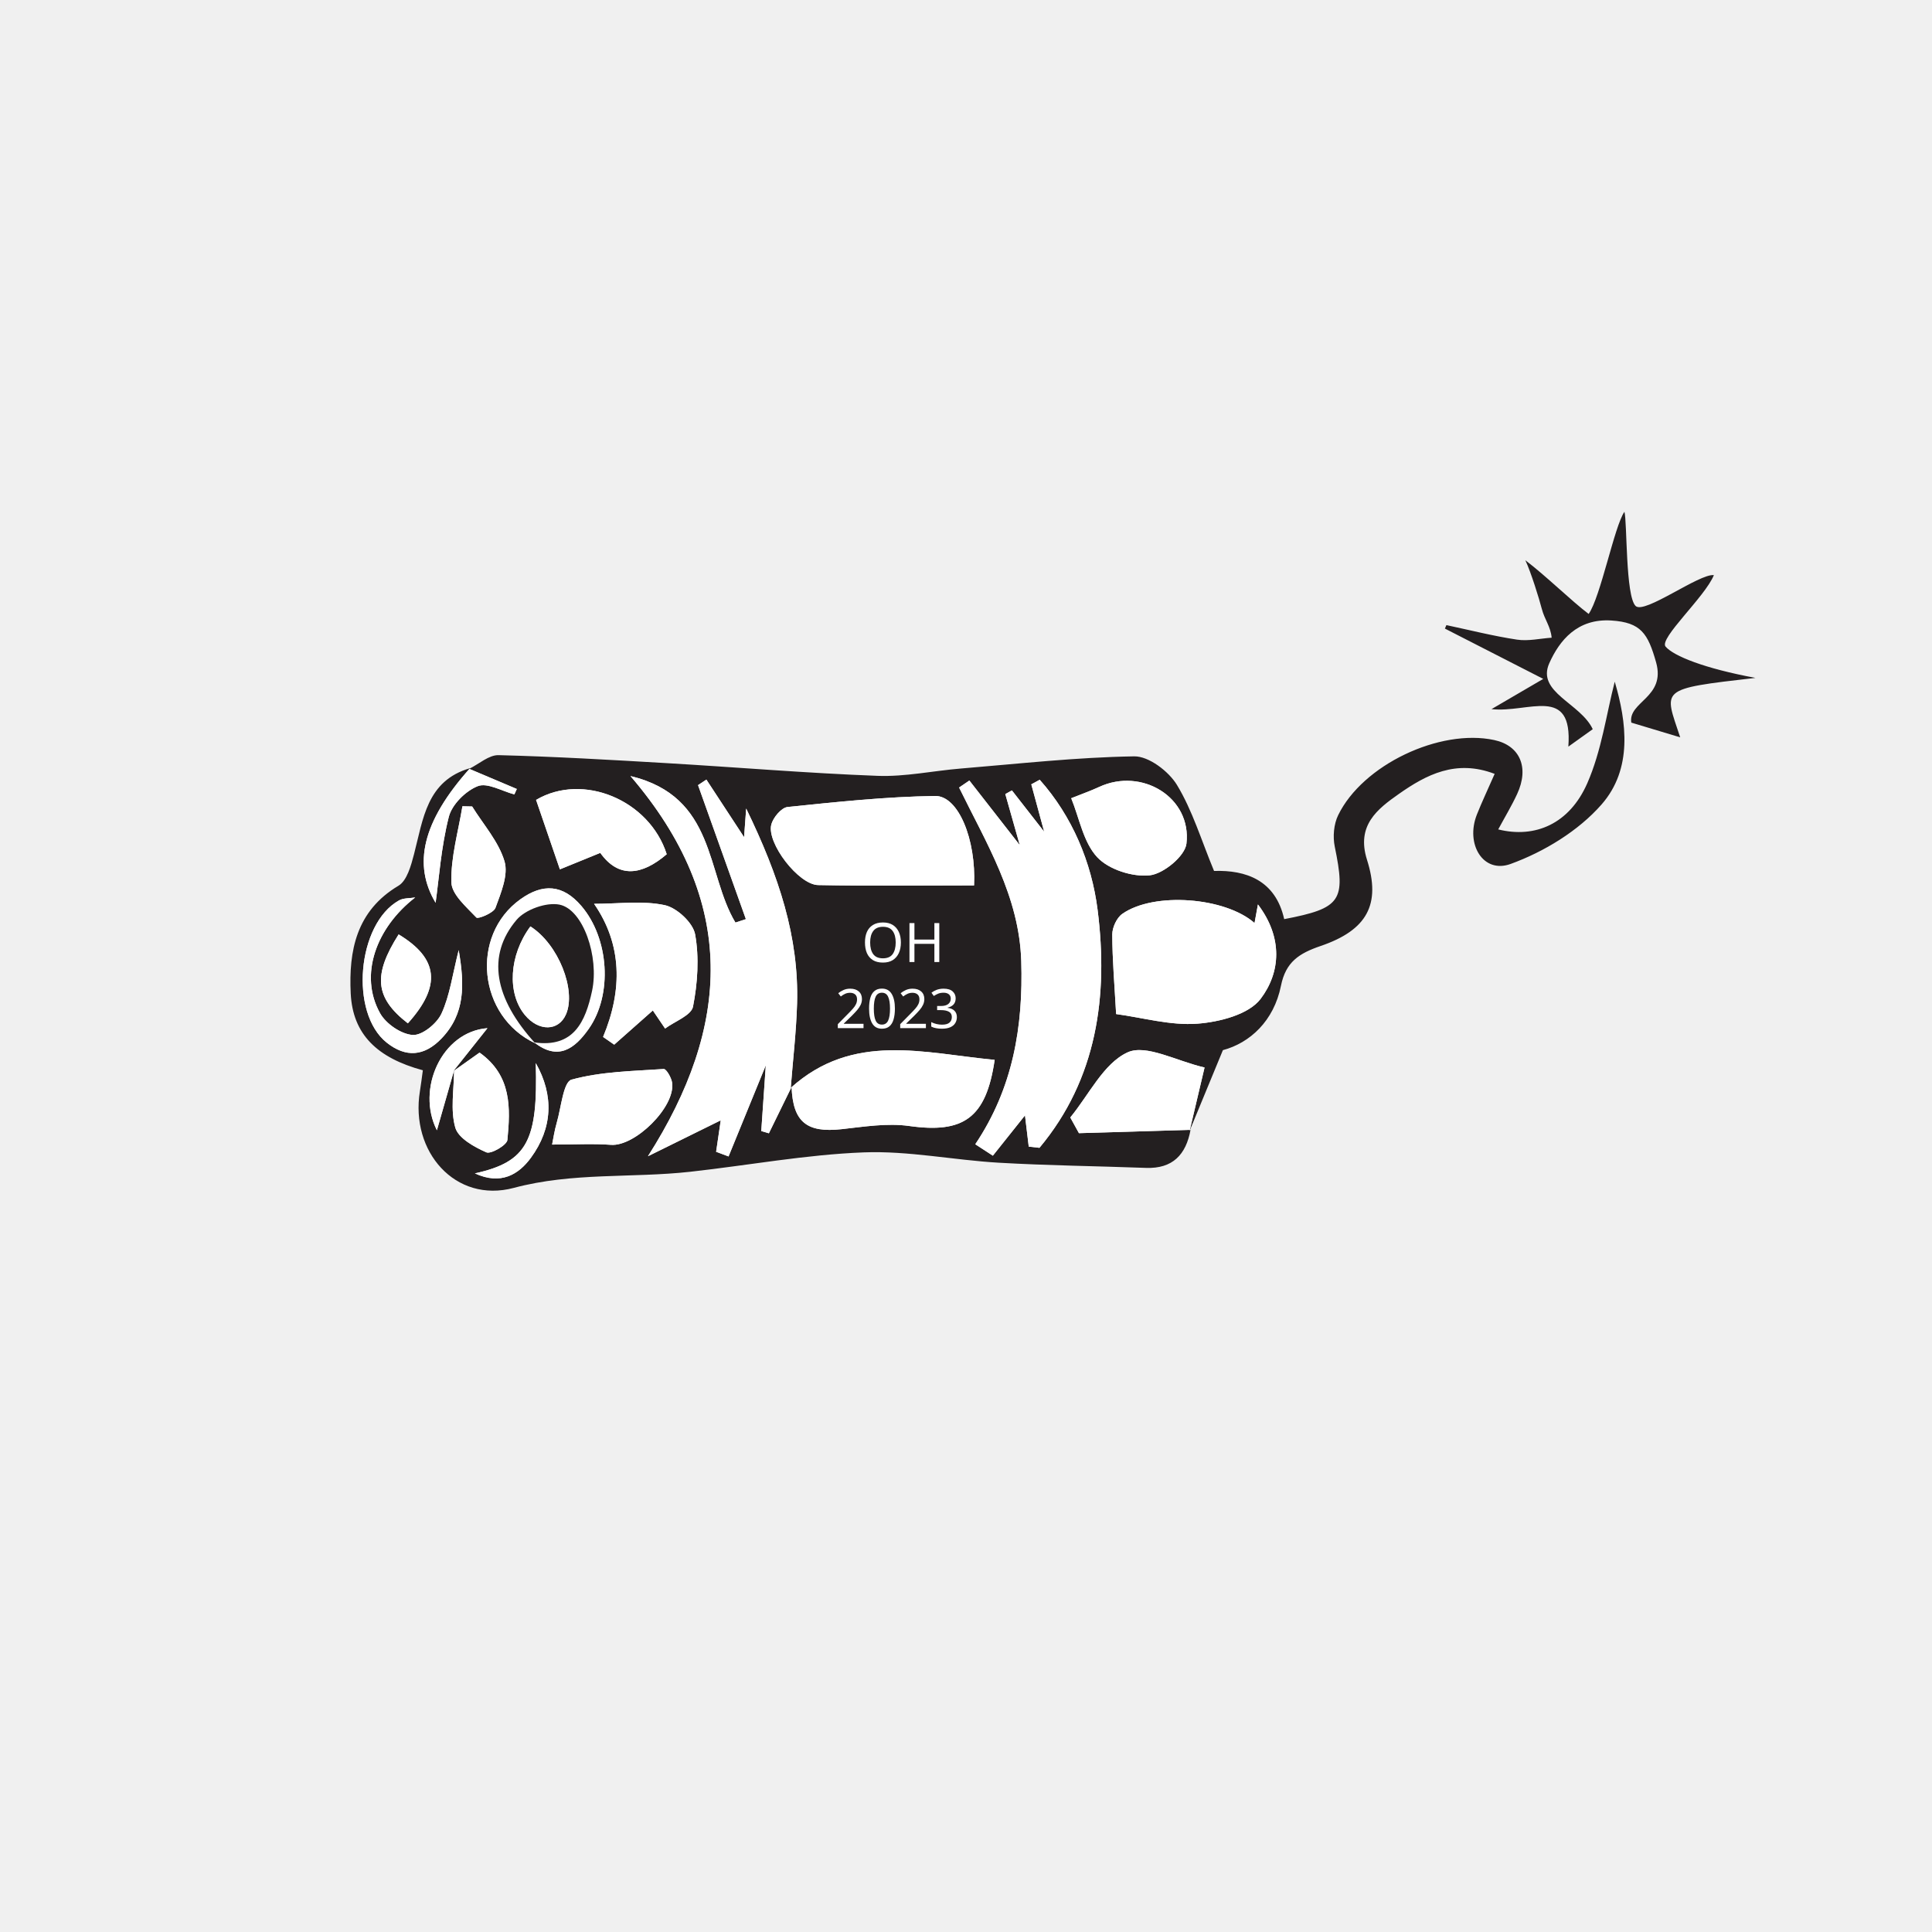
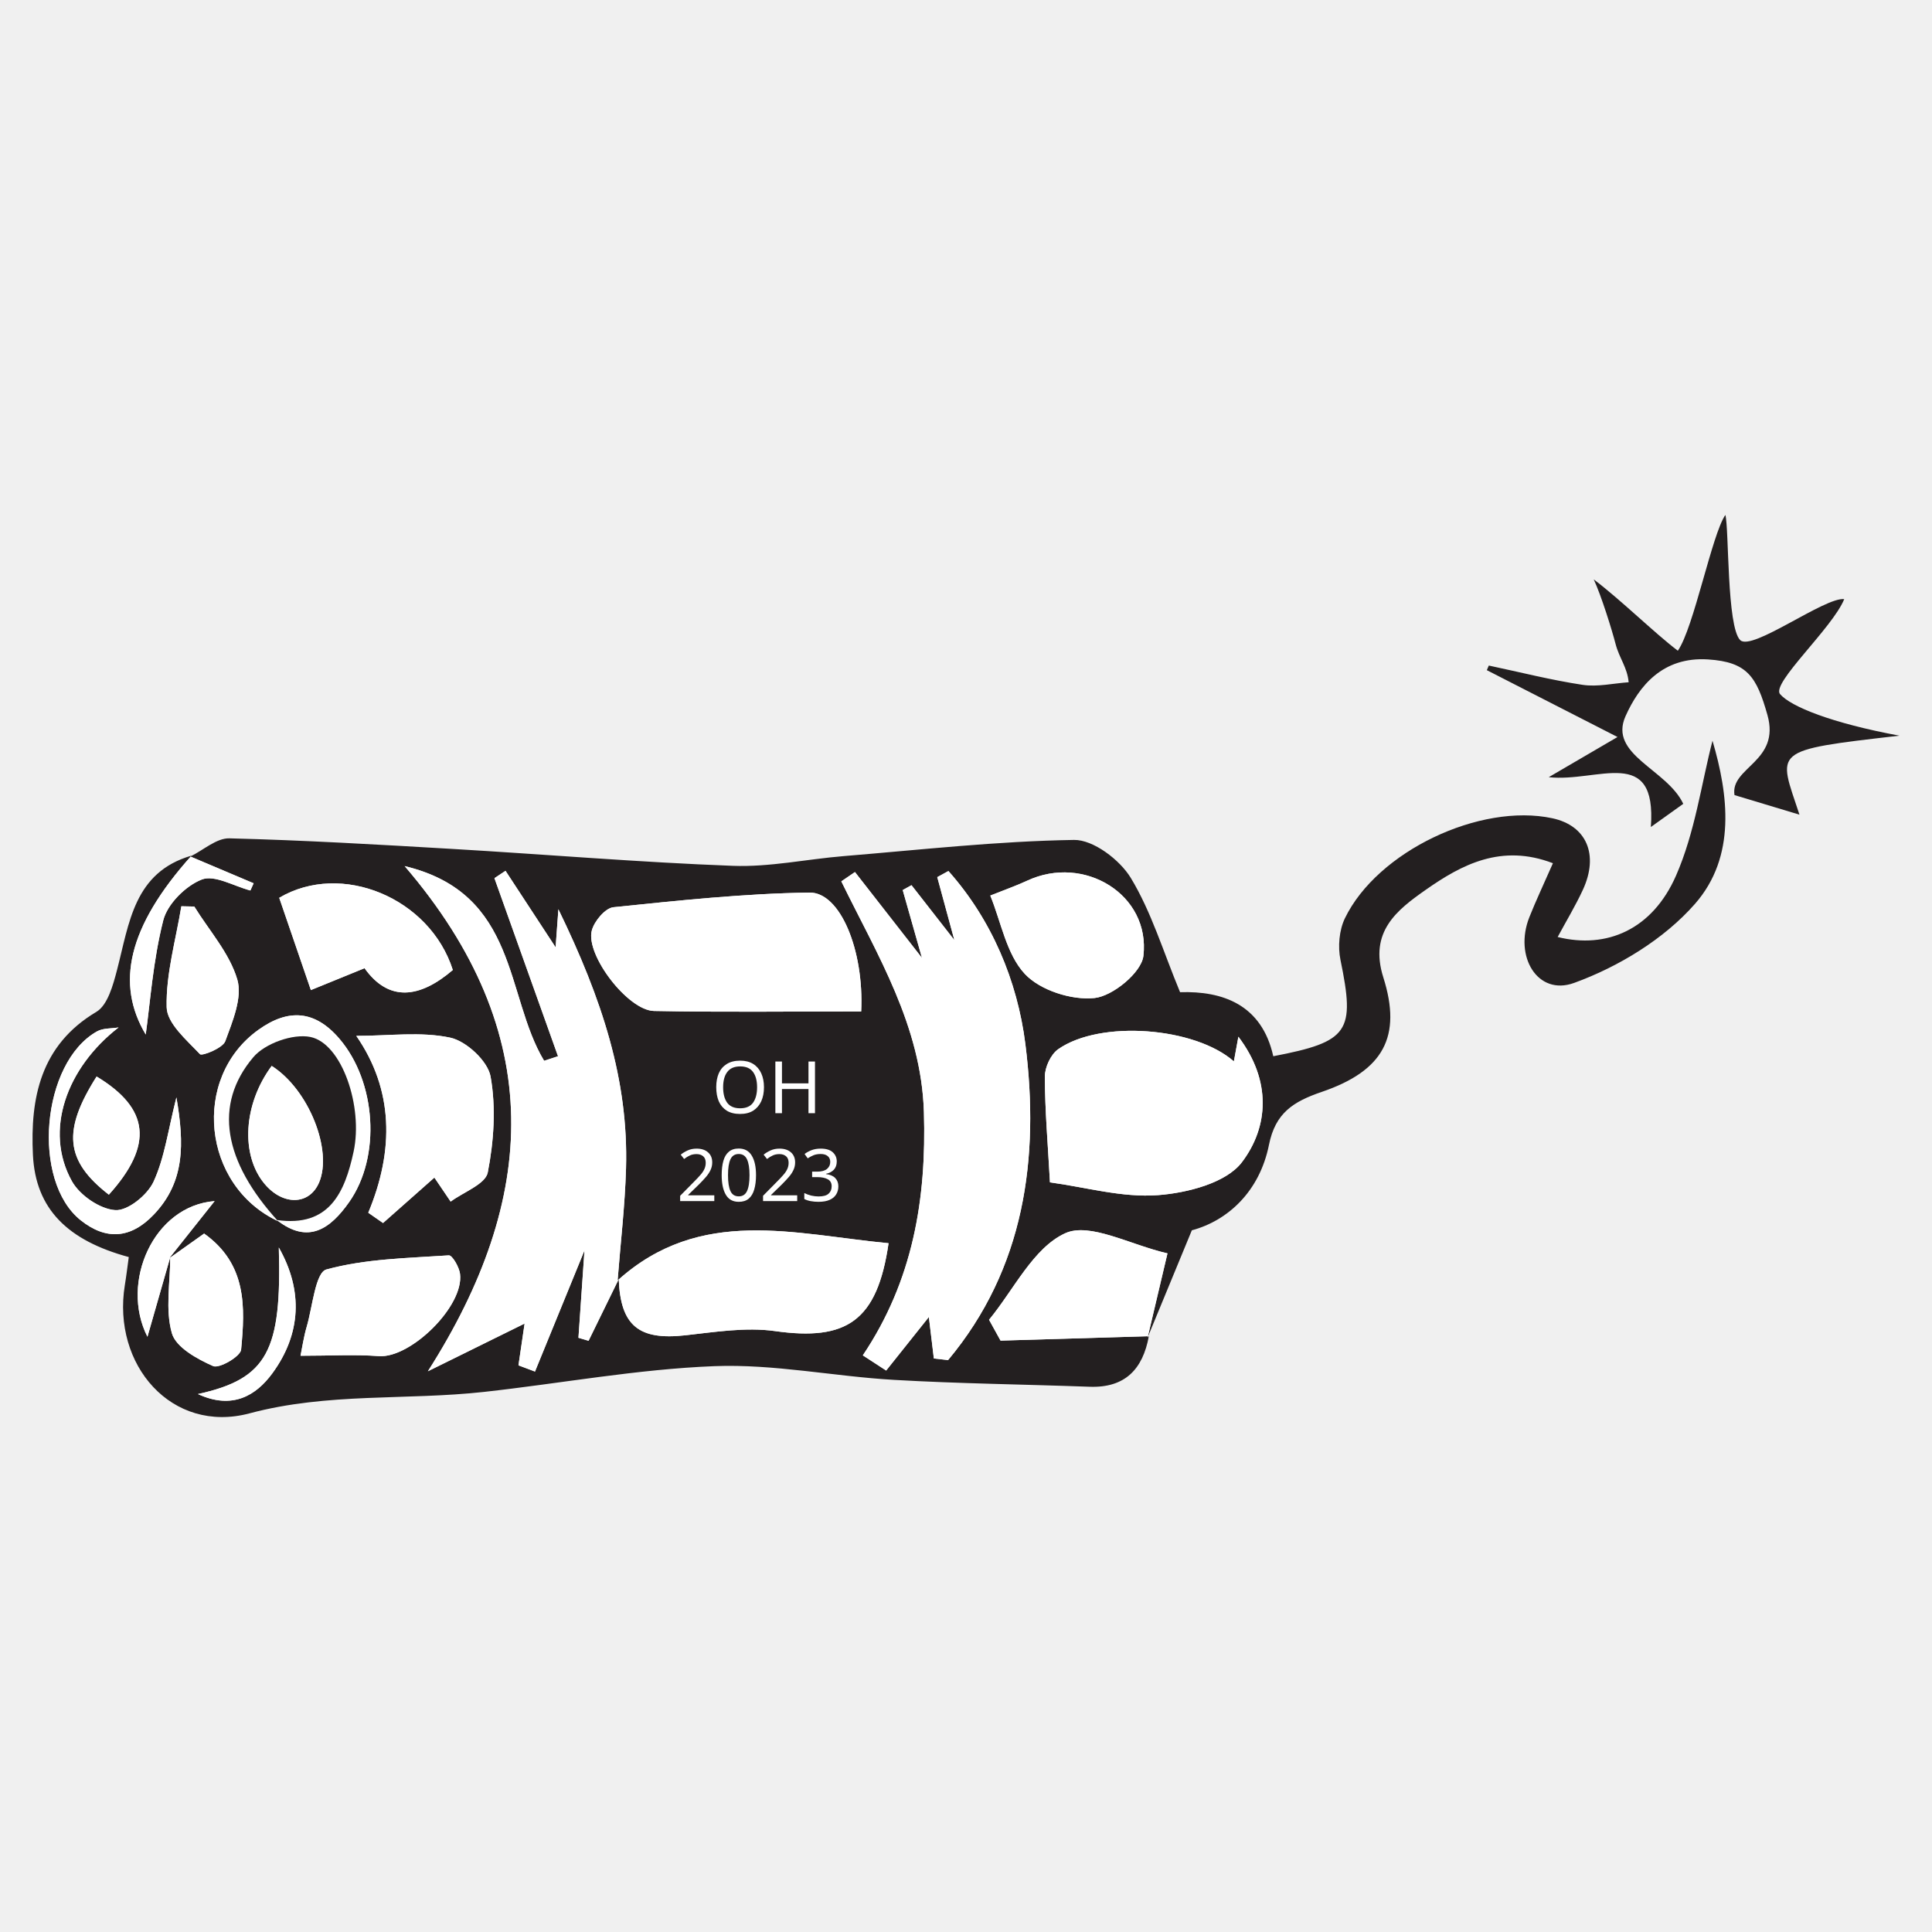
- <svg xmlns="http://www.w3.org/2000/svg" version="1.1" width="425.197pt" height="425.197pt" viewBox="0 0 425.197 425.197" id="svg32">
+ <svg xmlns="http://www.w3.org/2000/svg" version="1.1" width="320pt" height="320pt" viewBox="0 0 320 320" id="svg32">
  <defs id="defs2">
    <clipPath id="clip_0">
-       <path transform="matrix(1,0,0,-1,0,425.197)" d="M0 425.197H425.197V0H0Z" id="path1" />
+       <path transform="matrix(1,0,0,-1,0,425.197)" d="M 0,425.197 H 425.197 V 0 H 0 Z" id="path1" />
    </clipPath>
    <clipPath id="clip_1">
-       <path transform="matrix(1,0,0,-1,0,425.197)" d="M0 425.197H425.197V0H0Z" id="path2" />
+       <path transform="matrix(1,0,0,-1,0,425.197)" d="M 0,425.197 H 425.197 V 0 H 0 Z" id="path2" />
    </clipPath>
  </defs>
-   <path transform="matrix(1 0 0 -1 117.913 233.968)" d="M0 0C.491-17.069-1.85-21.738-13.401-24.272-7.669-26.916-3.745-24.491-1.064-20.826 3.69-14.324 4.054-7.136 0 0M-28.152 8.752C-20.703 17.012-21.444 23.053-30.181 28.324-35.842 19.393-35.439 14.396-28.152 8.752M-26.54 36.453C-27.738 36.251-29.108 36.358-30.106 35.8-39.313 30.657-41.024 11.027-32.795 4.497-28.607 1.174-24.521 1.445-20.696 5.468-15.556 10.872-15.634 17.149-16.962 24.867-18.343 19.443-18.914 14.873-20.755 10.89-21.769 8.695-25.004 6.063-27.078 6.193-29.62 6.352-32.969 8.649-34.265 10.972-38.947 19.364-35.148 29.793-26.54 36.453M-13.999 56.476C-14.714 56.492-15.428 56.508-16.143 56.523-17.059 50.944-18.706 45.349-18.577 39.794-18.515 37.113-15.267 34.363-13.059 32.024-12.72 31.665-9.288 33.026-8.869 34.17-7.668 37.451-5.994 41.409-6.878 44.4-8.164 48.747-11.524 52.481-13.999 56.476M3.595-17.929C8.549-17.929 12.573-17.689 16.557-17.988 21.827-18.384 30.727-9.681 30.011-4.342 29.86-3.216 28.728-1.26 28.158-1.299 21.348-1.759 14.377-1.859 7.881-3.636 6.061-4.133 5.593-9.783 4.623-13.104 4.111-14.855 3.854-16.682 3.595-17.929M.067 57.925C1.807 52.849 3.359 48.325 5.308 42.64 8.305 43.862 11.14 45.018 14.197 46.264 18.218 40.628 23.337 41.271 28.819 45.968 25.027 57.888 10.375 64.012 .067 57.925M117.842 58.294C119.638 53.908 120.509 48.594 123.563 45.315 126.094 42.597 131.349 40.916 135.12 41.326 138.154 41.656 142.88 45.555 143.201 48.298 144.387 58.452 133.384 65.154 123.958 60.762 122.152 59.921 120.26 59.263 117.842 58.294M12.833 35.055C18.986 26.164 19.153 16.155 14.815 5.759 15.63 5.192 16.446 4.625 17.261 4.058 20.308 6.755 23.355 9.451 25.766 11.584 26.322 10.763 27.391 9.185 28.461 7.607 30.606 9.197 34.231 10.498 34.609 12.433 35.617 17.602 35.993 23.181 35.074 28.32 34.617 30.878 31.06 34.187 28.391 34.76 23.533 35.801 18.292 35.055 12.833 35.055M96.46 39.104C96.944 49.241 92.988 58.864 87.894 58.79 77.055 58.633 66.218 57.477 55.418 56.363 54.062 56.223 52.236 54.045 51.837 52.498 50.788 48.443 57.822 39.267 62.141 39.18 73.387 38.955 84.642 39.104 96.46 39.104M158.186 30.825C151.751 36.506 136.07 37.743 129.087 32.846 127.855 31.982 126.873 29.847 126.877 28.302 126.892 22.713 127.377 17.127 127.725 10.792 133.638 9.994 139.705 8.229 145.604 8.674 150.479 9.042 156.918 10.69 159.529 14.142 163.925 19.954 164.479 27.604 158.935 34.916 158.616 33.174 158.402 32 158.186 30.825M96.729-17.861C98.017-18.699 99.306-19.538 100.595-20.376 103.039-17.312 105.482-14.248 107.668-11.506 107.877-13.245 108.185-15.813 108.493-18.381 109.279-18.469 110.065-18.557 110.851-18.644 123.515-3.487 126.035 14.788 123.652 33.699 122.329 44.197 118.05 54.338 110.906 62.36 110.29 62.022 109.674 61.685 109.058 61.347 109.867 58.37 110.675 55.393 111.89 50.919 108.766 54.922 106.778 57.468 104.791 60.014 104.306 59.745 103.821 59.475 103.336 59.206 104.382 55.518 105.428 51.83 106.524 47.967 102.679 52.895 99.052 57.543 95.426 62.19 94.673 61.676 93.92 61.162 93.167 60.647 99.152 48.404 106.408 36.746 106.846 22.445 107.288 8.056 105.041-5.478 96.729-17.861M56.303-5.237C56.594-12.959 59.635-15.388 67.3-14.542 72.24-13.997 77.347-13.16 82.183-13.841 94.05-15.512 99.117-12.197 100.993 .712 85.441 2.177 69.816 6.913 56.114-5.458 56.595 .722 57.328 6.895 57.508 13.084 57.934 27.717 53.565 41.093 46.306 56.028 46.024 52.161 45.924 50.777 45.847 49.721 43.018 54.041 40.283 58.218 37.548 62.394 36.936 61.988 36.325 61.582 35.713 61.175 39.223 51.345 42.733 41.514 46.243 31.683 45.476 31.431 44.708 31.179 43.941 30.927 37.439 41.734 39.739 58.652 20.842 63.174 44.584 35.503 42.867 8.002 24.689-20.497 30.4-17.679 34.94-15.439 40.709-12.592 40.163-16.313 39.928-17.915 39.693-19.517 40.605-19.86 41.516-20.203 42.428-20.546 45.174-13.826 47.919-7.106 50.626-.483 50.299-5.215 49.964-10.083 49.628-14.951 50.187-15.117 50.745-15.283 51.304-15.449 52.968-12.048 54.632-8.647 56.303-5.237M-18.177-1.808C-15.576 1.466-12.975 4.74-10.633 7.688-20.741 6.909-26.345-5.787-21.759-14.785-20.777-11.357-19.378-6.474-17.98-1.59-17.994-5.821-18.829-10.286-17.713-14.194-17.045-16.536-13.531-18.469-10.879-19.639-9.857-20.089-6.35-18.04-6.244-16.915-5.581-9.924-5.242-2.765-12.371 2.311-14.409 .866-16.289-.467-18.177-1.808M-.12 4.36-.333 4.554C4.914 .429 8.576 3.163 11.637 7.507 16.976 15.083 16.122 27.44 10.054 34.559 5.982 39.337 1.561 39.602-3.383 36.056-14.523 28.068-12.693 10.24-.12 4.36M144.103-14.692C143.103-20.149 140.17-23.279 134.282-23.062 123.482-22.665 112.667-22.546 101.881-21.922 91.953-21.348 82.017-19.268 72.154-19.65 59.405-20.144 46.734-22.506 34.013-23.913 21.105-25.341 8.146-24.001-4.853-27.468-17.697-30.893-27.662-19.471-25.501-6.21-25.248-4.66-25.063-3.098-24.852-1.581-34.923 1.152-40.292 6.335-40.728 15.345-41.181 24.711-39.505 33.511-30.22 39.032-28.343 40.148-27.446 43.487-26.794 45.984-24.773 53.72-24.014 62.144-14.455 64.911-25.102 53.032-27.016 43.605-22.043 35.279-21.318 40.453-20.846 47.485-19.137 54.202-18.448 56.91-15.432 59.906-12.762 60.951-10.64 61.782-7.435 59.844-4.71 59.135-4.531 59.533-4.351 59.931-4.172 60.329-7.665 61.808-11.158 63.286-14.652 64.764-12.497 65.819-10.318 67.826-8.192 67.773 4.149 67.462 16.481 66.739 28.808 66.016 44.276 65.109 59.727 63.801 75.206 63.219 81.289 62.99 87.423 64.324 93.544 64.828 106.261 65.873 118.978 67.309 131.712 67.509 134.895 67.559 139.291 64.223 141.112 61.22 144.524 55.595 146.46 49.076 149.277 42.287 156.287 42.517 162.809 40.266 164.713 31.682 177.291 34.09 178.291 35.756 175.841 47.646 175.392 49.824 175.624 52.563 176.581 54.539 181.952 65.628 198.966 73.673 210.944 71.097 216.596 69.882 218.692 65.076 215.983 59.227 214.769 56.606 213.266 54.119 211.817 51.43 219.976 49.404 227.505 52.686 231.413 61.578 234.566 68.749 235.625 76.84 237.462 83.941 240.078 75.052 241.435 64.773 234.566 56.926 229.457 51.091 221.899 46.497 214.534 43.823 208.493 41.629 204.551 48.209 207.123 54.701 208.195 57.409 209.448 60.045 211.031 63.652 202.497 66.922 195.937 63.436 189.957 59.241 185.235 55.929 180.539 52.314 182.937 44.749 186.05 34.934 182.978 29.27 172.742 25.776 167.998 24.157 165.058 22.275 164.001 17.013 162.44 9.242 157.148 4.434 151.225 2.851 148.449-3.88 146.177-9.385 143.904-14.892 144.974-10.355 146.045-5.816 147.189-.969 140.986 .454 134.32 4.229 130.241 2.359 124.96-.062 121.742-6.984 117.636-11.968 118.271-13.118 118.906-14.269 119.542-15.42 127.729-15.177 135.916-14.934 144.103-14.692" fill="#231f20" id="path3" clip-path="none" />
-   <path transform="matrix(1 0 0 -1 386.345 149.191)" d="M0 0C-21.53-2.474-20.104-2.327-16.566-13.083-19.881-12.085-23.339-11.043-27.328-9.841-28.062-5.209-19.673-4.342-21.874 3.439-23.665 9.771-25.197 12.208-31.705 12.629-39.248 13.117-43.159 8.184-45.372 3.238-48.247-3.189-38.514-5.532-35.812-11.289-37.496-12.493-39.177-13.693-41.18-15.125-40.177-1.472-49.95-7.771-58.096-6.875-53.612-4.256-50.927-2.688-46.702-.221-54.662 3.851-61.505 7.351-68.348 10.851-68.238 11.105-68.129 11.36-68.019 11.615-62.843 10.518-57.699 9.208-52.476 8.419-50.014 8.046-47.401 8.673-44.856 8.847-45.086 11.338-46.412 12.821-47.029 15.212-47.593 17.402-49.383 23.2-50.644 25.887-46.15 22.493-40.49 16.925-36.711 14.071-34.069 17.847-31.051 33.397-28.838 36.561-28.221 34.309-28.621 18.023-26.378 15.827-24.443 13.933-12.32 23.013-9.151 22.615-11.115 17.802-21.299 8.654-19.777 6.881-18.014 4.826-11.271 2.086 0 0" fill="#231f20" id="path4" clip-path="none" />
-   <path transform="matrix(1 0 0 -1 174.209 239.215)" d="M0 0C-1.664-3.401-3.328-6.802-4.992-10.202-5.551-10.036-6.11-9.87-6.668-9.704-6.333-4.836-5.997 .032-5.671 4.764-8.377-1.859-11.123-8.579-13.869-15.299-14.78-14.956-15.692-14.613-16.603-14.27-16.368-12.668-16.133-11.066-15.587-7.346-21.356-10.192-25.897-12.433-31.607-15.251-13.429 13.249-11.712 40.75-35.454 68.421-16.557 63.899-18.857 46.98-12.356 36.174-11.588 36.426-10.821 36.678-10.053 36.929-13.563 46.76-17.073 56.591-20.583 66.422-19.972 66.828-19.36 67.235-18.749 67.641-16.014 63.464-13.279 59.288-10.45 54.968-10.373 56.024-10.272 57.408-9.991 61.274-2.731 46.34 1.637 32.964 1.211 18.33 1.031 12.141 .299 5.969-.183-.211L0 0C0 0 0 0 0 0" fill="#ffffff" id="path5" clip-path="none" />
-   <path transform="matrix(1 0 0 -1 214.642 251.829)" d="M0 0C8.312 12.383 10.559 25.916 10.118 40.305 9.679 54.607 2.423 66.265-3.561 78.508-2.808 79.022-2.056 79.536-1.303 80.051 2.324 75.403 5.95 70.755 9.796 65.827 8.7 69.691 7.654 73.379 6.608 77.067 7.092 77.336 7.577 77.605 8.062 77.875 10.05 75.328 12.037 72.782 15.162 68.779 13.947 73.253 13.138 76.231 12.329 79.208 12.945 79.545 13.562 79.883 14.178 80.22 21.321 72.199 25.6 62.057 26.923 51.56 29.307 32.648 26.786 14.374 14.122-.784 13.336-.696 12.55-.608 11.765-.52 11.456 2.048 11.148 4.616 10.939 6.354 8.753 3.613 6.31 .548 3.867-2.516 2.578-1.677 1.289-.839 0 0" fill="#ffffff" id="path6" clip-path="none" />
-   <path transform="matrix(1 0 0 -1 276.1 203.141)" d="M0 0C.215 1.174 .43 2.347 .748 4.089 6.292-3.223 5.738-10.873 1.342-16.684-1.269-20.137-7.707-21.785-12.583-22.153-18.482-22.598-24.548-20.833-30.462-20.035-30.81-13.7-31.295-8.113-31.31-2.525-31.314-.98-30.332 1.155-29.1 2.019-22.117 6.916-6.435 5.679 0 0" fill="#ffffff" id="path7" clip-path="none" />
-   <path transform="matrix(1 0 0 -1 214.372 194.864)" d="M0 0C-11.818 0-23.072-.149-34.319 .076-38.637 .162-45.672 9.338-44.623 13.394-44.223 14.94-42.398 17.118-41.041 17.258-30.242 18.373-19.405 19.528-8.565 19.685-3.472 19.759 .485 10.137 0 0" fill="#ffffff" id="path8" clip-path="none" />
-   <path transform="matrix(1 0 0 -1 174.026 239.426)" d="M0 0C13.702 12.371 29.327 7.635 44.879 6.17 43.003-6.739 37.936-10.054 26.07-8.383 21.233-7.702 16.126-8.539 11.186-9.084 3.522-9.93 .481-7.501 .186 .216 .183 .211 0 0 0 0" fill="#ffffff" id="path9" clip-path="none" />
-   <path transform="matrix(1 0 0 -1 130.745 198.913)" d="M0 0C5.459 0 10.7 .746 15.558-.296 18.227-.868 21.784-4.177 22.241-6.735 23.161-11.875 22.784-17.453 21.776-22.623 21.399-24.557 17.773-25.859 15.629-27.449 14.559-25.87 13.489-24.292 12.933-23.472 10.523-25.605 7.476-28.301 4.429-30.997 3.613-30.43 2.798-29.863 1.982-29.296 6.321-18.901 6.154-8.891 0 0" fill="#ffffff" id="path10" clip-path="none" />
-   <path transform="matrix(1 0 0 -1 262.016 248.66)" d="M0 0C-8.187-.243-16.374-.485-24.561-.728-25.197 .423-25.832 1.573-26.467 2.724-22.361 7.708-19.143 14.63-13.862 17.051-9.783 18.92-3.117 15.146 3.086 13.723 1.942 8.876 .871 4.337-.199-.201-.197-.2 0 0 0 0" fill="#ffffff" id="path11" clip-path="none" />
-   <path transform="matrix(1 0 0 -1 235.755 175.674)" d="M0 0C2.418 .969 4.31 1.627 6.116 2.468 15.542 6.859 26.545 .158 25.359-9.996 25.038-12.739 20.312-16.638 17.277-16.968 13.507-17.378 8.252-15.697 5.721-12.979 2.667-9.7 1.796-4.386 0 0" fill="#ffffff" id="path12" clip-path="none" />
-   <path transform="matrix(1 0 0 -1 117.98 176.043)" d="M0 0C10.308 6.087 24.961-.037 28.752-11.958 23.271-16.654 18.151-17.298 14.13-11.661 11.073-12.907 8.239-14.063 5.242-15.285 3.292-9.6 1.741-5.076 0 0" fill="#ffffff" id="path13" clip-path="none" />
-   <path transform="matrix(1 0 0 -1 121.508 251.897)" d="M0 0C.259 1.247 .516 3.073 1.028 4.825 1.998 8.146 2.465 13.795 4.286 14.293 10.782 16.07 17.753 16.17 24.562 16.63 25.133 16.668 26.265 14.713 26.416 13.587 27.132 8.248 18.232-.455 12.962-.059 8.978 .24 4.954 0 0 0" fill="#ffffff" id="path14" clip-path="none" />
-   <path transform="matrix(1 0 0 -1 103.913 177.492)" d="M0 0C2.475-3.995 5.836-7.729 7.121-12.077 8.005-15.067 6.331-19.026 5.13-22.306 4.711-23.451 1.28-24.811 .941-24.452-1.267-22.113-4.516-19.364-4.578-16.682-4.707-11.128-3.06-5.532-2.143 .047-1.429 .031-.714 .016 0 0" fill="#ffffff" id="path15" clip-path="none" />
-   <path transform="matrix(1 0 0 -1 99.7432 235.767)" d="M0 0C1.88 1.333 3.761 2.665 5.799 4.11 12.928-.965 12.589-8.125 11.926-15.116 11.819-16.241 8.312-18.29 7.291-17.839 4.638-16.67 1.125-14.737 .456-12.395-.659-8.487 .176-4.022 .19 .209Z" fill="#ffffff" id="path16" clip-path="none" />
-   <path transform="matrix(1 0 0 -1 117.793 229.608)" d="M0 0C-12.573 5.88-14.402 23.708-3.263 31.696 1.681 35.242 6.102 34.977 10.174 30.199 16.242 23.08 17.096 10.722 11.757 3.147 8.696-1.197 5.035-3.931-.217 .197 8.484-1.052 11.05 4.774 12.504 11.519 14.111 18.976 10.569 29.438 5.354 30.51 2.475 31.102-2.171 29.442-4.097 27.168-10.765 19.297-9.006 9.883 0 0" fill="#ffffff" id="path17" clip-path="none" />
-   <path transform="matrix(1 0 0 -1 91.3729 197.515)" d="M0 0C-8.608-6.66-12.407-17.089-7.725-25.481-6.429-27.804-3.08-30.101-.538-30.26 1.536-30.39 4.771-27.758 5.785-25.563 7.626-21.58 8.197-17.01 9.578-11.586 10.905-19.304 10.984-25.581 5.844-30.985 2.019-35.008-2.067-35.28-6.255-31.956-14.484-25.426-12.773-5.796-3.567-.653-2.568-.095-1.198-.202 0 0" fill="#ffffff" id="path18" clip-path="none" />
-   <path transform="matrix(1 0 0 -1 89.7613 225.216)" d="M0 0C-7.287 5.644-7.69 10.641-2.029 19.572 6.707 14.302 7.449 8.26 0 0" fill="#ffffff" id="path19" clip-path="none" />
-   <path transform="matrix(1 0 0 -1 103.261 169.204)" d="M0 0C3.493-1.478 6.986-2.957 10.48-4.435 10.3-4.833 10.121-5.231 9.942-5.63 7.217-4.921 4.011-2.982 1.889-3.813-.78-4.858-3.796-7.854-4.485-10.562-6.194-17.279-6.666-24.311-7.392-29.485-12.364-21.159-10.451-11.732 .196 .147 .204 .151 0 0 0 0" fill="#ffffff" id="path20" clip-path="none" />
-   <path transform="matrix(1 0 0 -1 117.913 233.968)" d="M0 0C4.054-7.136 3.69-14.324-1.064-20.826-3.745-24.491-7.669-26.916-13.401-24.272-1.85-21.738 .491-17.069 0 0" fill="#ffffff" id="path21" clip-path="none" />
-   <path transform="matrix(1 0 0 -1 99.933 235.558)" d="M0 0C-1.398-4.883-2.797-9.766-3.779-13.194-8.365-4.196-2.761 8.5 7.347 9.278 5.005 6.33 2.404 3.057-.193-.213-.19-.209 0 0 0 0" fill="#ffffff" id="path22" clip-path="none" />
-   <path transform="matrix(1 0 0 -1 116.732 203.888)" d="M0 0C-4.727-6.375-5.136-14.731-1.235-19.469 1.825-23.186 6.234-23.106 7.852-19.306 10.106-14.012 6.188-3.933 0 0M1.061-25.719C-7.945-15.837-9.704-6.422-3.036 1.448-1.11 3.722 3.537 5.382 6.415 4.791 11.631 3.719 15.172-6.743 13.565-14.201 12.111-20.945 9.545-26.772 .845-25.522 .849-25.525 1.061-25.719 1.061-25.719" fill="#231f20" id="path23" clip-path="none" />
-   <path transform="matrix(1 0 0 -1 116.732 203.888)" d="M0 0C6.188-3.933 10.106-14.012 7.852-19.306 6.234-23.106 1.825-23.186-1.235-19.469-5.136-14.731-4.727-6.375 0 0" fill="#ffffff" id="path24" clip-path="none" />
-   <text fill="#ffffff" xml:space="preserve" transform="translate(0, 425.197)" font-size="12" font-family="ModernLove" id="text24" clip-path="none">
-     <tspan y="-213.478" x="189.63 197.43" id="tspan24">OH</tspan>
-   </text>
-   <text fill="#231f20" xml:space="preserve" transform="translate(0, 425.197)" font-size="12" font-family="MyriadPro" id="text25" clip-path="none">
-     <tspan y="-213.478" x="205.638" id="tspan25"> </tspan>
-   </text>
-   <text fill="#ffffff" xml:space="preserve" transform="translate(0, 425.197)" font-size="12" font-family="ModernLove" id="text26" clip-path="none">
-     <tspan y="-198.923" x="183.81 190.398 198.162 204.75" id="tspan26">2023</tspan>
-   </text>
+   <g id="g1" transform="translate(-71.73162,-27.34011)">
+     <path transform="matrix(1,0,0,-1,117.913,233.968)" d="m 0,0 c 0.491,-17.069 -1.85,-21.738 -13.401,-24.272 5.732,-2.644 9.656,-0.219 12.337,3.446 C 3.69,-14.324 4.054,-7.136 0,0 m -28.152,8.752 c 7.449,8.26 6.708,14.301 -2.029,19.572 -5.661,-8.931 -5.258,-13.928 2.029,-19.572 m 1.612,27.701 c -1.198,-0.202 -2.568,-0.095 -3.566,-0.653 -9.207,-5.143 -10.918,-24.773 -2.689,-31.303 4.188,-3.323 8.274,-3.052 12.099,0.971 5.14,5.404 5.062,11.681 3.734,19.399 -1.381,-5.424 -1.952,-9.994 -3.793,-13.977 -1.014,-2.195 -4.249,-4.827 -6.323,-4.697 -2.542,0.159 -5.891,2.456 -7.187,4.779 -4.682,8.392 -0.883,18.821 7.725,25.481 m 12.541,20.023 c -0.715,0.016 -1.429,0.032 -2.144,0.047 -0.916,-5.579 -2.563,-11.174 -2.434,-16.729 0.062,-2.681 3.31,-5.431 5.518,-7.77 0.339,-0.359 3.771,1.002 4.19,2.146 1.201,3.281 2.875,7.239 1.991,10.23 -1.286,4.347 -4.646,8.081 -7.121,12.076 M 3.595,-17.929 c 4.954,0 8.978,0.24 12.962,-0.059 5.27,-0.396 14.17,8.307 13.454,13.646 -0.151,1.126 -1.283,3.082 -1.853,3.043 -6.81,-0.46 -13.781,-0.56 -20.277,-2.337 -1.82,-0.497 -2.288,-6.147 -3.258,-9.468 -0.512,-1.751 -0.769,-3.578 -1.028,-4.825 M 0.067,57.925 c 1.74,-5.076 3.292,-9.6 5.241,-15.285 2.997,1.222 5.832,2.378 8.889,3.624 4.021,-5.636 9.14,-4.993 14.622,-0.296 -3.792,11.92 -18.444,18.044 -28.752,11.957 m 117.775,0.369 c 1.796,-4.386 2.667,-9.7 5.721,-12.979 2.531,-2.718 7.786,-4.399 11.557,-3.989 3.034,0.33 7.76,4.229 8.081,6.972 1.186,10.154 -9.817,16.856 -19.243,12.464 -1.806,-0.841 -3.698,-1.499 -6.116,-2.468 M 12.833,35.055 c 6.153,-8.891 6.32,-18.9 1.982,-29.296 0.815,-0.567 1.631,-1.134 2.446,-1.701 3.047,2.697 6.094,5.393 8.505,7.526 0.556,-0.821 1.625,-2.399 2.695,-3.977 2.145,1.59 5.77,2.891 6.148,4.826 1.008,5.169 1.384,10.748 0.465,15.887 -0.457,2.558 -4.014,5.867 -6.683,6.44 -4.858,1.041 -10.099,0.295 -15.558,0.295 M 96.46,39.104 C 96.944,49.241 92.988,58.864 87.894,58.79 77.055,58.633 66.218,57.477 55.418,56.363 54.062,56.223 52.236,54.045 51.837,52.498 50.788,48.443 57.822,39.267 62.141,39.18 73.387,38.955 84.642,39.104 96.46,39.104 m 61.726,-8.279 c -6.435,5.681 -22.116,6.918 -29.099,2.021 -1.232,-0.864 -2.214,-2.999 -2.21,-4.544 0.015,-5.589 0.5,-11.175 0.848,-17.51 5.913,-0.798 11.98,-2.563 17.879,-2.118 4.875,0.368 11.314,2.016 13.925,5.468 4.396,5.812 4.95,13.462 -0.594,20.774 -0.319,-1.742 -0.533,-2.916 -0.749,-4.091 M 96.729,-17.861 c 1.288,-0.838 2.577,-1.677 3.866,-2.515 2.444,3.064 4.887,6.128 7.073,8.87 0.209,-1.739 0.517,-4.307 0.825,-6.875 0.786,-0.088 1.572,-0.176 2.358,-0.263 12.664,15.157 15.184,33.432 12.801,52.343 -1.323,10.498 -5.602,20.639 -12.746,28.661 -0.616,-0.338 -1.232,-0.675 -1.848,-1.013 0.809,-2.977 1.617,-5.954 2.832,-10.428 -3.124,4.003 -5.112,6.549 -7.099,9.095 -0.485,-0.269 -0.97,-0.539 -1.455,-0.808 1.046,-3.688 2.092,-7.376 3.188,-11.239 -3.845,4.928 -7.472,9.576 -11.098,14.223 C 94.673,61.676 93.92,61.162 93.167,60.647 99.152,48.404 106.408,36.746 106.846,22.445 107.288,8.056 105.041,-5.478 96.729,-17.861 M 56.303,-5.237 c 0.291,-7.722 3.332,-10.151 10.997,-9.305 4.94,0.545 10.047,1.382 14.883,0.701 11.867,-1.671 16.934,1.644 18.81,14.553 -15.552,1.465 -31.177,6.201 -44.879,-6.17 0.481,6.18 1.214,12.353 1.394,18.542 0.426,14.633 -3.943,28.009 -11.202,42.944 -0.282,-3.867 -0.382,-5.251 -0.459,-6.307 -2.829,4.32 -5.564,8.497 -8.299,12.673 -0.612,-0.406 -1.223,-0.812 -1.835,-1.219 3.51,-9.83 7.02,-19.661 10.53,-29.492 -0.767,-0.252 -1.535,-0.504 -2.302,-0.756 -6.502,10.807 -4.202,27.725 -23.099,32.247 23.742,-27.671 22.025,-55.172 3.847,-83.671 5.711,2.818 10.251,5.058 16.02,7.905 -0.546,-3.721 -0.781,-5.323 -1.016,-6.925 0.912,-0.343 1.823,-0.686 2.735,-1.029 2.746,6.72 5.491,13.44 8.198,20.063 -0.327,-4.732 -0.662,-9.6 -0.998,-14.468 0.559,-0.166 1.117,-0.332 1.676,-0.498 1.664,3.401 3.328,6.802 4.999,10.212 m -74.48,3.429 c 2.601,3.274 5.202,6.548 7.544,9.496 -10.108,-0.779 -15.712,-13.475 -11.126,-22.473 0.982,3.428 2.381,8.311 3.779,13.195 -0.014,-4.231 -0.849,-8.696 0.267,-12.604 0.668,-2.342 4.182,-4.275 6.834,-5.445 1.022,-0.45 4.529,1.599 4.635,2.724 0.663,6.991 1.002,14.15 -6.127,19.226 -2.038,-1.445 -3.918,-2.778 -5.806,-4.119 M -0.12,4.36 -0.333,4.554 C 4.914,0.429 8.576,3.163 11.637,7.507 16.976,15.083 16.122,27.44 10.054,34.559 5.982,39.337 1.561,39.602 -3.383,36.056 -14.523,28.068 -12.693,10.24 -0.12,4.36 m 144.223,-19.052 c -1,-5.457 -3.933,-8.587 -9.821,-8.37 -10.8,0.397 -21.615,0.516 -32.401,1.14 -9.928,0.574 -19.864,2.654 -29.727,2.272 -12.749,-0.494 -25.42,-2.856 -38.141,-4.263 -12.908,-1.428 -25.867,-0.088 -38.866,-3.555 -12.844,-3.425 -22.809,7.997 -20.648,21.258 0.253,1.55 0.438,3.112 0.649,4.629 -10.071,2.733 -15.44,7.916 -15.876,16.926 -0.453,9.366 1.223,18.166 10.508,23.687 1.877,1.116 2.774,4.455 3.426,6.952 2.021,7.736 2.78,16.16 12.339,18.927 -10.647,-11.879 -12.561,-21.306 -7.588,-29.632 0.725,5.174 1.197,12.206 2.906,18.923 0.689,2.708 3.705,5.704 6.375,6.749 2.122,0.831 5.327,-1.107 8.052,-1.816 0.179,0.398 0.359,0.796 0.538,1.194 -3.493,1.479 -6.986,2.957 -10.48,4.435 2.155,1.055 4.334,3.062 6.46,3.009 12.341,-0.311 24.673,-1.034 37,-1.757 15.468,-0.907 30.919,-2.215 46.398,-2.797 6.083,-0.229 12.217,1.105 18.338,1.609 12.717,1.045 25.434,2.481 38.168,2.681 3.183,0.05 7.579,-3.286 9.4,-6.289 3.412,-5.625 5.348,-12.144 8.165,-18.933 7.01,0.23 13.532,-2.021 15.436,-10.605 12.578,2.408 13.578,4.074 11.128,15.964 -0.449,2.178 -0.217,4.917 0.74,6.893 5.371,11.089 22.385,19.134 34.363,16.558 5.652,-1.215 7.748,-6.021 5.039,-11.87 -1.214,-2.621 -2.717,-5.108 -4.166,-7.797 8.159,-2.026 15.688,1.256 19.596,10.148 3.153,7.171 4.212,15.262 6.049,22.363 2.616,-8.889 3.973,-19.168 -2.896,-27.015 -5.109,-5.835 -12.667,-10.429 -20.032,-13.103 -6.041,-2.194 -9.983,4.386 -7.411,10.878 1.072,2.708 2.325,5.344 3.908,8.951 -8.534,3.27 -15.094,-0.216 -21.074,-4.411 -4.722,-3.312 -9.418,-6.927 -7.02,-14.492 3.113,-9.815 0.041,-15.479 -10.195,-18.973 -4.744,-1.619 -7.684,-3.501 -8.741,-8.763 -1.561,-7.771 -6.853,-12.579 -12.776,-14.162 -2.776,-6.731 -5.048,-12.236 -7.321,-17.743 1.07,4.537 2.141,9.076 3.285,13.923 -6.203,1.423 -12.869,5.198 -16.948,3.328 -5.281,-2.421 -8.499,-9.343 -12.605,-14.327 0.635,-1.15 1.27,-2.301 1.906,-3.452 8.187,0.243 16.374,0.486 24.561,0.728" fill="#231f20" id="path3" clip-path="none" />
+     <path transform="matrix(1,0,0,-1,386.345,149.191)" d="m 0,0 c -21.53,-2.474 -20.104,-2.327 -16.566,-13.083 -3.315,0.998 -6.773,2.04 -10.762,3.242 -0.734,4.632 7.655,5.499 5.454,13.28 -1.791,6.332 -3.323,8.769 -9.831,9.19 -7.543,0.488 -11.454,-4.445 -13.667,-9.391 -2.875,-6.427 6.858,-8.77 9.56,-14.527 -1.684,-1.204 -3.365,-2.404 -5.368,-3.836 1.003,13.653 -8.77,7.354 -16.916,8.25 4.484,2.619 7.169,4.187 11.394,6.654 -7.96,4.072 -14.803,7.572 -21.646,11.072 0.11,0.254 0.219,0.509 0.329,0.764 5.176,-1.097 10.32,-2.407 15.543,-3.196 2.462,-0.373 5.075,0.254 7.62,0.428 -0.23,2.491 -1.556,3.974 -2.173,6.365 -0.564,2.19 -2.354,7.988 -3.615,10.675 4.494,-3.394 10.154,-8.962 13.933,-11.816 2.642,3.776 5.66,19.326 7.873,22.49 0.617,-2.252 0.217,-18.538 2.46,-20.734 1.935,-1.894 14.058,7.186 17.227,6.788 C -11.115,17.802 -21.299,8.654 -19.777,6.881 -18.014,4.826 -11.271,2.086 0,0" fill="#231f20" id="path4" clip-path="none" />
+     <path transform="matrix(1,0,0,-1,174.209,239.215)" d="m 0,0 c -1.664,-3.401 -3.328,-6.802 -4.992,-10.202 -0.559,0.166 -1.118,0.332 -1.676,0.498 0.335,4.868 0.671,9.736 0.997,14.468 -2.706,-6.623 -5.452,-13.343 -8.198,-20.063 -0.911,0.343 -1.823,0.686 -2.734,1.029 0.235,1.602 0.47,3.204 1.016,6.924 -5.769,-2.846 -10.31,-5.087 -16.02,-7.905 18.178,28.5 19.895,56.001 -3.847,83.672 18.897,-4.522 16.597,-21.441 23.098,-32.247 0.768,0.252 1.535,0.504 2.303,0.755 -3.51,9.831 -7.02,19.662 -10.53,29.493 0.611,0.406 1.223,0.813 1.834,1.219 2.735,-4.177 5.47,-8.353 8.299,-12.673 0.077,1.056 0.178,2.44 0.459,6.306 C -2.731,46.34 1.637,32.964 1.211,18.33 1.031,12.141 0.299,5.969 -0.183,-0.211 L 0,0 c 0,0 0,0 0,0" fill="#ffffff" id="path5" clip-path="none" />
+     <path transform="matrix(1,0,0,-1,214.642,251.829)" d="m 0,0 c 8.312,12.383 10.559,25.916 10.118,40.305 -0.439,14.302 -7.695,25.96 -13.679,38.203 0.753,0.514 1.505,1.028 2.258,1.543 C 2.324,75.403 5.95,70.755 9.796,65.827 8.7,69.691 7.654,73.379 6.608,77.067 c 0.484,0.269 0.969,0.538 1.454,0.808 1.988,-2.547 3.975,-5.093 7.1,-9.096 -1.215,4.474 -2.024,7.452 -2.833,10.429 0.616,0.337 1.233,0.675 1.849,1.012 C 21.321,72.199 25.6,62.057 26.923,51.56 29.307,32.648 26.786,14.374 14.122,-0.784 13.336,-0.696 12.55,-0.608 11.765,-0.52 11.456,2.048 11.148,4.616 10.939,6.354 8.753,3.613 6.31,0.548 3.867,-2.516 2.578,-1.677 1.289,-0.839 0,0" fill="#ffffff" id="path6" clip-path="none" />
+     <path transform="matrix(1,0,0,-1,276.1,203.141)" d="m 0,0 c 0.215,1.174 0.43,2.347 0.748,4.089 5.544,-7.312 4.99,-14.962 0.594,-20.773 -2.611,-3.453 -9.049,-5.101 -13.925,-5.469 -5.899,-0.445 -11.965,1.32 -17.879,2.118 -0.348,6.335 -0.833,11.922 -0.848,17.51 -0.004,1.545 0.978,3.68 2.21,4.544 C -22.117,6.916 -6.435,5.679 0,0" fill="#ffffff" id="path7" clip-path="none" />
+     <path transform="matrix(1,0,0,-1,214.372,194.864)" d="m 0,0 c -11.818,0 -23.072,-0.149 -34.319,0.076 -4.318,0.086 -11.353,9.262 -10.304,13.318 0.4,1.546 2.225,3.724 3.582,3.864 10.799,1.115 21.636,2.27 32.476,2.427 C -3.472,19.759 0.485,10.137 0,0" fill="#ffffff" id="path8" clip-path="none" />
+     <path transform="matrix(1,0,0,-1,174.026,239.426)" d="M 0,0 C 13.702,12.371 29.327,7.635 44.879,6.17 43.003,-6.739 37.936,-10.054 26.07,-8.383 21.233,-7.702 16.126,-8.539 11.186,-9.084 3.522,-9.93 0.481,-7.501 0.186,0.216 0.183,0.211 0,0 0,0" fill="#ffffff" id="path9" clip-path="none" />
+     <path transform="matrix(1,0,0,-1,130.745,198.913)" d="m 0,0 c 5.459,0 10.7,0.746 15.558,-0.296 2.669,-0.572 6.226,-3.881 6.683,-6.439 0.92,-5.14 0.543,-10.718 -0.465,-15.888 -0.377,-1.934 -4.003,-3.236 -6.147,-4.826 -1.07,1.579 -2.14,3.157 -2.696,3.977 -2.41,-2.133 -5.457,-4.829 -8.504,-7.525 -0.816,0.567 -1.631,1.134 -2.447,1.701 C 6.321,-18.901 6.154,-8.891 0,0" fill="#ffffff" id="path10" clip-path="none" />
+     <path transform="matrix(1,0,0,-1,262.016,248.66)" d="m 0,0 c -8.187,-0.243 -16.374,-0.485 -24.561,-0.728 -0.636,1.151 -1.271,2.301 -1.906,3.452 4.106,4.984 7.324,11.906 12.605,14.327 C -9.783,18.92 -3.117,15.146 3.086,13.723 1.942,8.876 0.871,4.337 -0.199,-0.201 -0.197,-0.2 0,0 0,0" fill="#ffffff" id="path11" clip-path="none" />
+     <path transform="matrix(1,0,0,-1,235.755,175.674)" d="m 0,0 c 2.418,0.969 4.31,1.627 6.116,2.468 9.426,4.391 20.429,-2.31 19.243,-12.464 -0.321,-2.743 -5.047,-6.642 -8.082,-6.972 -3.77,-0.41 -9.025,1.271 -11.556,3.989 C 2.667,-9.7 1.796,-4.386 0,0" fill="#ffffff" id="path12" clip-path="none" />
+     <path transform="matrix(1,0,0,-1,117.98,176.043)" d="m 0,0 c 10.308,6.087 24.961,-0.037 28.752,-11.958 -5.481,-4.696 -10.601,-5.34 -14.622,0.297 -3.057,-1.246 -5.891,-2.402 -8.888,-3.624 C 3.292,-9.6 1.741,-5.076 0,0" fill="#ffffff" id="path13" clip-path="none" />
+     <path transform="matrix(1,0,0,-1,121.508,251.897)" d="m 0,0 c 0.259,1.247 0.516,3.073 1.028,4.825 0.97,3.321 1.437,8.97 3.258,9.468 6.496,1.777 13.467,1.877 20.276,2.337 0.571,0.038 1.703,-1.917 1.854,-3.043 C 27.132,8.248 18.232,-0.455 12.962,-0.059 8.978,0.24 4.954,0 0,0" fill="#ffffff" id="path14" clip-path="none" />
+     <path transform="matrix(1,0,0,-1,103.913,177.492)" d="m 0,0 c 2.475,-3.995 5.836,-7.729 7.121,-12.077 0.884,-2.99 -0.79,-6.949 -1.991,-10.229 -0.419,-1.145 -3.85,-2.505 -4.189,-2.146 -2.208,2.339 -5.457,5.088 -5.519,7.77 -0.129,5.554 1.518,11.15 2.435,16.729 C -1.429,0.031 -0.714,0.016 0,0" fill="#ffffff" id="path15" clip-path="none" />
+     <path transform="matrix(1,0,0,-1,99.7432,235.767)" d="m 0,0 c 1.88,1.333 3.761,2.665 5.799,4.11 7.129,-5.075 6.79,-12.235 6.127,-19.226 -0.107,-1.125 -3.614,-3.174 -4.635,-2.723 -2.653,1.169 -6.166,3.102 -6.835,5.444 -1.115,3.908 -0.28,8.373 -0.266,12.604 z" fill="#ffffff" id="path16" clip-path="none" />
+     <path transform="matrix(1,0,0,-1,117.793,229.608)" d="M 0,0 C -12.573,5.88 -14.402,23.708 -3.263,31.696 1.681,35.242 6.102,34.977 10.174,30.199 16.242,23.08 17.096,10.722 11.757,3.147 8.696,-1.197 5.035,-3.931 -0.217,0.197 8.484,-1.052 11.05,4.774 12.504,11.519 14.111,18.976 10.569,29.438 5.354,30.51 2.475,31.102 -2.171,29.442 -4.097,27.168 -10.765,19.297 -9.006,9.883 0,0" fill="#ffffff" id="path17" clip-path="none" />
+     <path transform="matrix(1,0,0,-1,91.3729,197.515)" d="m 0,0 c -8.608,-6.66 -12.407,-17.089 -7.725,-25.481 1.296,-2.323 4.645,-4.62 7.187,-4.779 2.074,-0.13 5.309,2.502 6.323,4.697 1.841,3.983 2.412,8.553 3.793,13.977 1.327,-7.718 1.406,-13.995 -3.734,-19.399 -3.825,-4.023 -7.911,-4.295 -12.099,-0.971 -8.229,6.53 -6.518,26.16 2.688,31.303 C -2.568,-0.095 -1.198,-0.202 0,0" fill="#ffffff" id="path18" clip-path="none" />
+     <path transform="matrix(1,0,0,-1,89.7613,225.216)" d="M 0,0 C -7.287,5.644 -7.69,10.641 -2.029,19.572 6.707,14.302 7.449,8.26 0,0" fill="#ffffff" id="path19" clip-path="none" />
+     <path transform="matrix(1,0,0,-1,103.261,169.204)" d="M 0,0 C 3.493,-1.478 6.986,-2.957 10.48,-4.435 10.3,-4.833 10.121,-5.231 9.942,-5.63 c -2.725,0.709 -5.931,2.648 -8.053,1.817 -2.669,-1.045 -5.685,-4.041 -6.374,-6.749 -1.709,-6.717 -2.181,-13.749 -2.907,-18.923 -4.972,8.326 -3.059,17.753 7.588,29.632 C 0.204,0.151 0,0 0,0" fill="#ffffff" id="path20" clip-path="none" />
+     <path transform="matrix(1,0,0,-1,117.913,233.968)" d="m 0,0 c 4.054,-7.136 3.69,-14.324 -1.064,-20.826 -2.681,-3.665 -6.605,-6.09 -12.337,-3.446 C -1.85,-21.738 0.491,-17.069 0,0" fill="#ffffff" id="path21" clip-path="none" />
+     <path transform="matrix(1,0,0,-1,99.933,235.558)" d="M 0,0 C -1.398,-4.883 -2.797,-9.766 -3.779,-13.194 -8.365,-4.196 -2.761,8.5 7.347,9.278 5.005,6.33 2.404,3.057 -0.193,-0.213 -0.19,-0.209 0,0 0,0" fill="#ffffff" id="path22" clip-path="none" />
+     <path transform="matrix(1,0,0,-1,116.732,203.888)" d="m 0,0 c -4.727,-6.375 -5.136,-14.731 -1.235,-19.469 3.06,-3.717 7.469,-3.637 9.087,0.163 C 10.106,-14.012 6.188,-3.933 0,0 m 1.061,-25.719 c -9.006,9.882 -10.765,19.297 -4.097,27.167 1.926,2.274 6.573,3.934 9.451,3.343 5.216,-1.072 8.757,-11.534 7.15,-18.992 -1.454,-6.744 -4.02,-12.571 -12.72,-11.321 0.004,-0.003 0.216,-0.197 0.216,-0.197" fill="#231f20" id="path23" clip-path="none" />
+     <path transform="matrix(1,0,0,-1,116.732,203.888)" d="m 0,0 c 6.188,-3.933 10.106,-14.012 7.852,-19.306 -1.618,-3.8 -6.027,-3.88 -9.087,-0.163 C -5.136,-14.731 -4.727,-6.375 0,0" fill="#ffffff" id="path24" clip-path="none" />
+     <text fill="#ffffff" xml:space="preserve" transform="translate(0,425.197)" font-size="12px" font-family="ModernLove" id="text24" clip-path="none">
+       <tspan y="-213.478" x="189.63 197.43" id="tspan24">OH</tspan>
+     </text>
+     <text fill="#231f20" xml:space="preserve" transform="translate(0,425.197)" font-size="12px" font-family="MyriadPro" id="text25" clip-path="none">
+       <tspan y="-213.478" x="205.638" id="tspan25"> </tspan>
+     </text>
+     <text fill="#ffffff" xml:space="preserve" transform="translate(0,425.197)" font-size="12px" font-family="ModernLove" id="text26" clip-path="none">
+       <tspan y="-198.923" x="183.81 190.398 198.162 204.75" id="tspan26">2023</tspan>
+     </text>
+   </g>
</svg>
